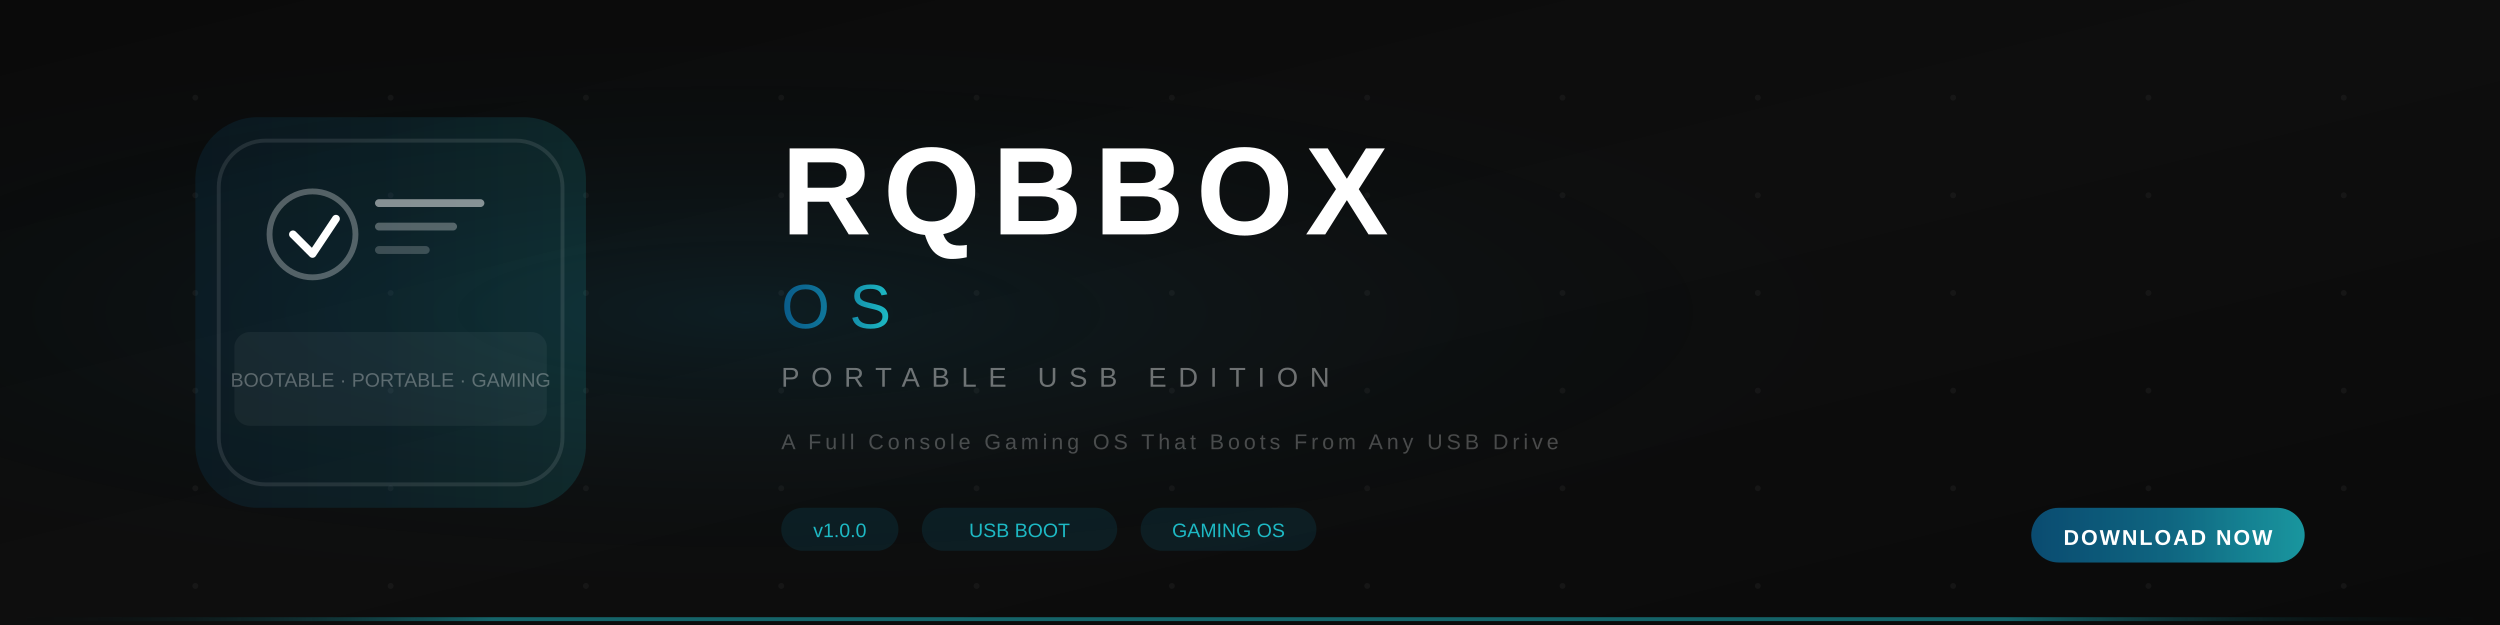
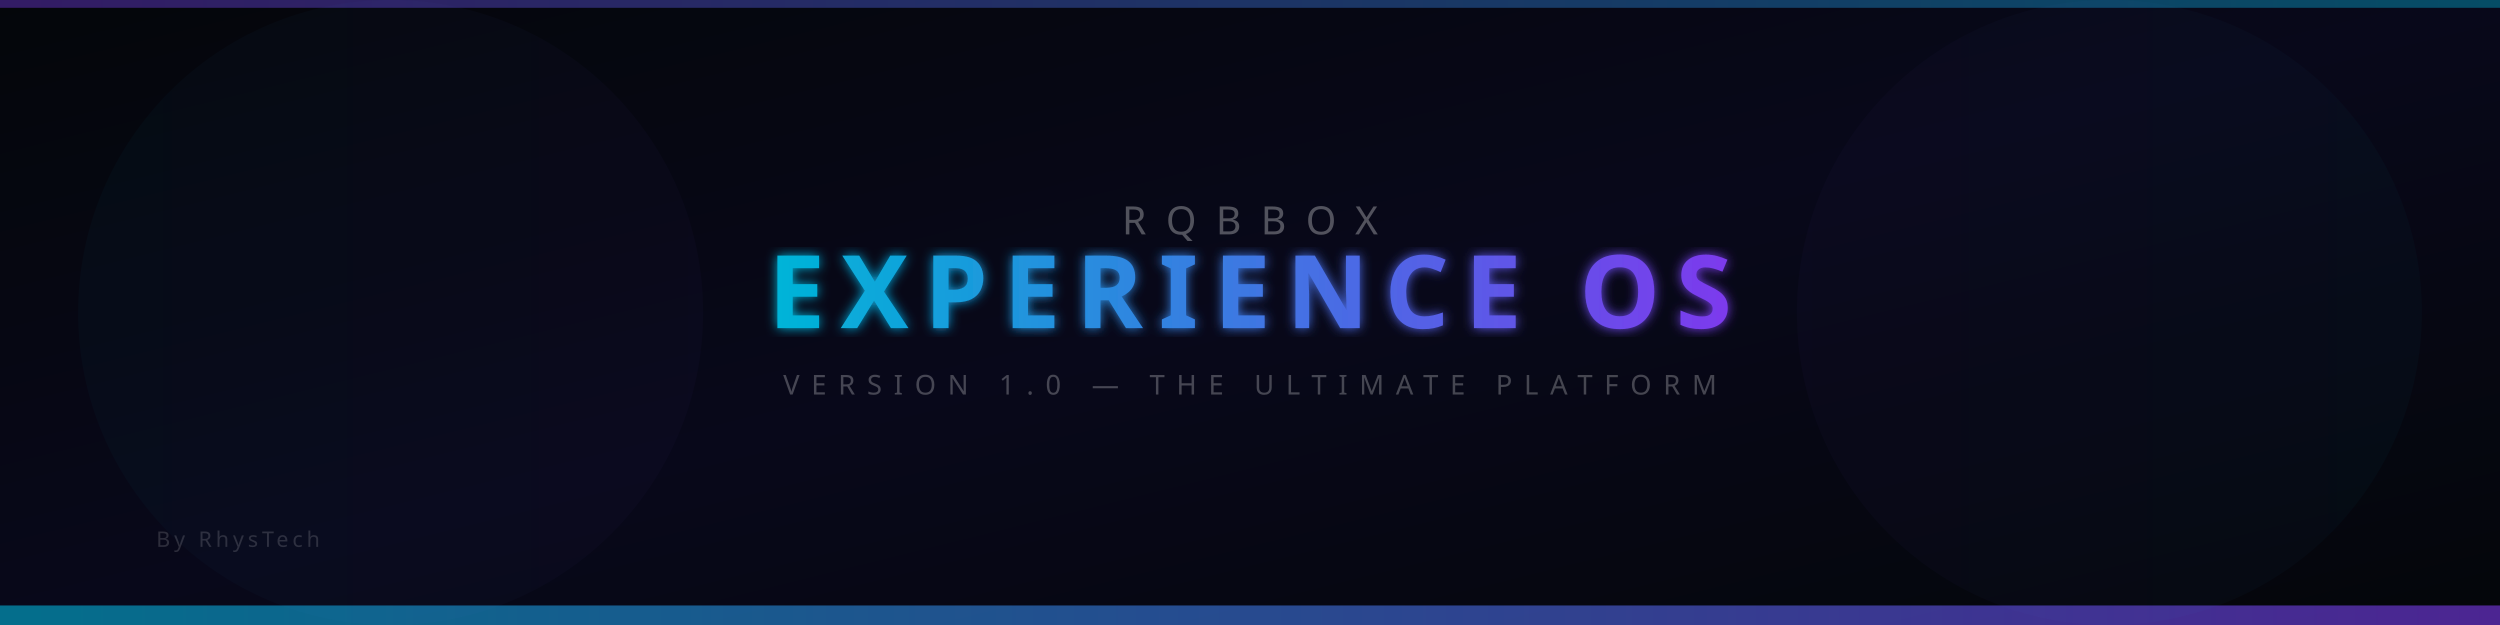
<svg xmlns="http://www.w3.org/2000/svg" viewBox="0 0 1280 320" width="1280" height="320">
  <defs>
-     <linearGradient id="bgOS" x1="0%" y1="0%" x2="100%" y2="100%">
-       <stop offset="0%" style="stop-color:#0a0a0a" />
-       <stop offset="50%" style="stop-color:#0e0e0e" />
-       <stop offset="100%" style="stop-color:#0a0a0a" />
+     <linearGradient id="bg" x1="0%" y1="0%" x2="100%" y2="100%">
+       <stop offset="0%" style="stop-color:#04060a" />
+       <stop offset="50%" style="stop-color:#08081a" />
+       <stop offset="100%" style="stop-color:#04060a" />
    </linearGradient>
-     <linearGradient id="cyanGrad" x1="0%" y1="0%" x2="100%" y2="0%">
-       <stop offset="0%" style="stop-color:#0a5c8a" />
-       <stop offset="50%" style="stop-color:#107c9e" />
-       <stop offset="100%" style="stop-color:#1db9c4" />
+     <linearGradient id="cyanPurple" x1="0%" y1="0%" x2="100%" y2="0%">
+       <stop offset="0%" style="stop-color:#00b4d8" />
+       <stop offset="100%" style="stop-color:#7c3aed" />
    </linearGradient>
-     <radialGradient id="glowOS" cx="30%" cy="50%" r="50%">
-       <stop offset="0%" style="stop-color:rgba(16,124,158,0.15)" />
-       <stop offset="100%" style="stop-color:transparent" />
-     </radialGradient>
-     <linearGradient id="lineGradOS" x1="0%" y1="0%" x2="100%" y2="0%">
-       <stop offset="0%" style="stop-color:transparent" />
-       <stop offset="20%" style="stop-color:rgba(29,185,196,0.5)" />
-       <stop offset="80%" style="stop-color:rgba(29,185,196,0.5)" />
-       <stop offset="100%" style="stop-color:transparent" />
+     <linearGradient id="purpleCyan" x1="0%" y1="0%" x2="100%" y2="0%">
+       <stop offset="0%" style="stop-color:#7c3aed" />
+       <stop offset="100%" style="stop-color:#00b4d8" />
    </linearGradient>
+     <filter id="glow">
+       <feGaussianBlur stdDeviation="3" result="blur" />
+       <feMerge>
+         <feMergeNode in="blur" />
+         <feMergeNode in="SourceGraphic" />
+       </feMerge>
+     </filter>
  </defs>
-   <rect width="1280" height="320" fill="url(#bgOS)" />
-   <rect width="1280" height="320" fill="url(#glowOS)" />
-   <g opacity="0.04" fill="white">
-     <circle cx="100" cy="50" r="1.5" />
-     <circle cx="200" cy="50" r="1.5" />
-     <circle cx="300" cy="50" r="1.5" />
-     <circle cx="400" cy="50" r="1.5" />
-     <circle cx="500" cy="50" r="1.5" />
-     <circle cx="600" cy="50" r="1.5" />
-     <circle cx="700" cy="50" r="1.5" />
-     <circle cx="800" cy="50" r="1.5" />
-     <circle cx="900" cy="50" r="1.5" />
-     <circle cx="1000" cy="50" r="1.5" />
-     <circle cx="1100" cy="50" r="1.5" />
-     <circle cx="1200" cy="50" r="1.5" />
-     <circle cx="100" cy="100" r="1.5" />
-     <circle cx="200" cy="100" r="1.5" />
-     <circle cx="300" cy="100" r="1.5" />
-     <circle cx="400" cy="100" r="1.5" />
-     <circle cx="500" cy="100" r="1.5" />
-     <circle cx="600" cy="100" r="1.5" />
-     <circle cx="700" cy="100" r="1.5" />
-     <circle cx="800" cy="100" r="1.5" />
-     <circle cx="900" cy="100" r="1.5" />
-     <circle cx="1000" cy="100" r="1.5" />
-     <circle cx="1100" cy="100" r="1.5" />
-     <circle cx="1200" cy="100" r="1.5" />
-     <circle cx="100" cy="150" r="1.5" />
-     <circle cx="200" cy="150" r="1.5" />
-     <circle cx="300" cy="150" r="1.5" />
-     <circle cx="400" cy="150" r="1.5" />
-     <circle cx="500" cy="150" r="1.5" />
-     <circle cx="600" cy="150" r="1.5" />
-     <circle cx="700" cy="150" r="1.5" />
-     <circle cx="800" cy="150" r="1.5" />
-     <circle cx="900" cy="150" r="1.5" />
-     <circle cx="1000" cy="150" r="1.5" />
-     <circle cx="1100" cy="150" r="1.5" />
-     <circle cx="1200" cy="150" r="1.5" />
-     <circle cx="100" cy="200" r="1.5" />
-     <circle cx="200" cy="200" r="1.5" />
-     <circle cx="300" cy="200" r="1.5" />
-     <circle cx="400" cy="200" r="1.5" />
-     <circle cx="500" cy="200" r="1.5" />
-     <circle cx="600" cy="200" r="1.5" />
-     <circle cx="700" cy="200" r="1.5" />
-     <circle cx="800" cy="200" r="1.5" />
-     <circle cx="900" cy="200" r="1.5" />
-     <circle cx="1000" cy="200" r="1.5" />
-     <circle cx="1100" cy="200" r="1.5" />
-     <circle cx="1200" cy="200" r="1.5" />
-     <circle cx="100" cy="250" r="1.5" />
-     <circle cx="200" cy="250" r="1.5" />
-     <circle cx="300" cy="250" r="1.5" />
-     <circle cx="400" cy="250" r="1.5" />
-     <circle cx="500" cy="250" r="1.5" />
-     <circle cx="600" cy="250" r="1.5" />
-     <circle cx="700" cy="250" r="1.5" />
-     <circle cx="800" cy="250" r="1.5" />
-     <circle cx="900" cy="250" r="1.5" />
-     <circle cx="1000" cy="250" r="1.5" />
-     <circle cx="1100" cy="250" r="1.5" />
-     <circle cx="1200" cy="250" r="1.5" />
-     <circle cx="100" cy="300" r="1.5" />
-     <circle cx="200" cy="300" r="1.5" />
-     <circle cx="300" cy="300" r="1.5" />
-     <circle cx="400" cy="300" r="1.5" />
-     <circle cx="500" cy="300" r="1.5" />
-     <circle cx="600" cy="300" r="1.5" />
-     <circle cx="700" cy="300" r="1.5" />
-     <circle cx="800" cy="300" r="1.5" />
-     <circle cx="900" cy="300" r="1.5" />
-     <circle cx="1000" cy="300" r="1.5" />
-     <circle cx="1100" cy="300" r="1.5" />
-     <circle cx="1200" cy="300" r="1.5" />
+   <rect width="1280" height="320" fill="url(#bg)" />
+   <rect x="0" y="310" width="1280" height="10" fill="url(#cyanPurple)" opacity="0.6" />
+   <rect x="0" y="0" width="1280" height="4" fill="url(#purpleCyan)" opacity="0.4" />
+   <circle cx="200" cy="160" r="160" fill="url(#cyanPurple)" opacity="0.03" />
+   <circle cx="1080" cy="160" r="160" fill="url(#purpleCyan)" opacity="0.03" />
+   <g transform="translate(640,120)">
+     <text text-anchor="middle" font-family="system-ui,sans-serif" font-size="20" font-weight="300" letter-spacing="10" fill="rgba(255,255,255,0.3)">RQBBOX</text>
+     <text y="48" text-anchor="middle" font-family="system-ui,sans-serif" font-size="52" font-weight="800" letter-spacing="8" fill="url(#cyanPurple)" filter="url(#glow)">EXPERIENCE OS</text>
+     <text y="82" text-anchor="middle" font-family="system-ui,sans-serif" font-size="14" font-weight="300" letter-spacing="6" fill="rgba(255,255,255,0.25)">VERSION 1.0 — THE ULTIMATE PLATFORM</text>
  </g>
-   <rect x="0" y="316" width="1280" height="2" fill="url(#lineGradOS)" />
-   <g transform="translate(100, 60)">
-     <rect x="0" y="0" width="200" height="200" rx="32" fill="url(#cyanGrad)" opacity="0.15" />
-     <rect x="12" y="12" width="176" height="176" rx="24" fill="none" stroke="rgba(255,255,255,0.1)" stroke-width="2" />
-     <circle cx="60" cy="60" r="22" fill="none" stroke="rgba(255,255,255,0.3)" stroke-width="3" />
-     <path d="M 50 60 L 60 70 L 72 52" stroke="white" stroke-width="4" fill="none" stroke-linecap="round" stroke-linejoin="round" />
-     <rect x="92" y="42" width="56" height="4" rx="2" fill="rgba(255,255,255,0.5)" />
-     <rect x="92" y="54" width="42" height="4" rx="2" fill="rgba(255,255,255,0.3)" />
-     <rect x="92" y="66" width="28" height="4" rx="2" fill="rgba(255,255,255,0.2)" />
-     <rect x="20" y="110" width="160" height="48" rx="8" fill="rgba(255,255,255,0.05)" />
-     <text x="100" y="138" text-anchor="middle" font-family="Segoe UI,Arial,sans-serif" font-size="10" fill="rgba(255,255,255,0.3)">BOOTABLE · PORTABLE · GAMING</text>
-   </g>
-   <text x="400" y="120" font-family="Segoe UI Variable,Segoe UI,Arial,sans-serif" font-size="64" font-weight="800" fill="white" letter-spacing="6">RQBBOX</text>
-   <text x="400" y="168" font-family="Segoe UI Variable,Segoe UI,Arial,sans-serif" font-size="32" font-weight="300" fill="url(#cyanGrad)" letter-spacing="10">OS</text>
-   <text x="400" y="198" font-family="Segoe UI,Arial,sans-serif" font-size="14" fill="rgba(255,255,255,0.4)" letter-spacing="6">PORTABLE USB EDITION</text>
-   <text x="400" y="230" font-family="Segoe UI,Arial,sans-serif" font-size="11" fill="rgba(255,255,255,0.25)" letter-spacing="2">A Full Console Gaming OS That Boots From Any USB Drive</text>
-   <g transform="translate(400, 260)">
-     <rect x="0" y="0" width="60" height="22" rx="11" fill="rgba(16,124,158,0.15)" />
-     <text x="30" y="15" text-anchor="middle" font-family="Segoe UI,Arial,sans-serif" font-size="10" fill="#1db9c4">v1.0.0</text>
-     <rect x="72" y="0" width="100" height="22" rx="11" fill="rgba(16,124,158,0.15)" />
-     <text x="122" y="15" text-anchor="middle" font-family="Segoe UI,Arial,sans-serif" font-size="10" fill="#1db9c4">USB BOOT</text>
-     <rect x="184" y="0" width="90" height="22" rx="11" fill="rgba(16,124,158,0.15)" />
-     <text x="229" y="15" text-anchor="middle" font-family="Segoe UI,Arial,sans-serif" font-size="10" fill="#1db9c4">GAMING OS</text>
-   </g>
-   <g transform="translate(1040, 260)">
-     <rect x="0" y="0" width="140" height="28" rx="14" fill="url(#cyanGrad)" opacity="0.8" />
-     <text x="70" y="19" text-anchor="middle" font-family="Segoe UI,Arial,sans-serif" font-size="11" font-weight="600" fill="white" letter-spacing="1">DOWNLOAD NOW</text>
+   <g transform="translate(80,280)">
+     <text font-family="system-ui,sans-serif" font-size="11" letter-spacing="2" fill="rgba(255,255,255,0.15)">By RhysTech</text>
  </g>
</svg>
